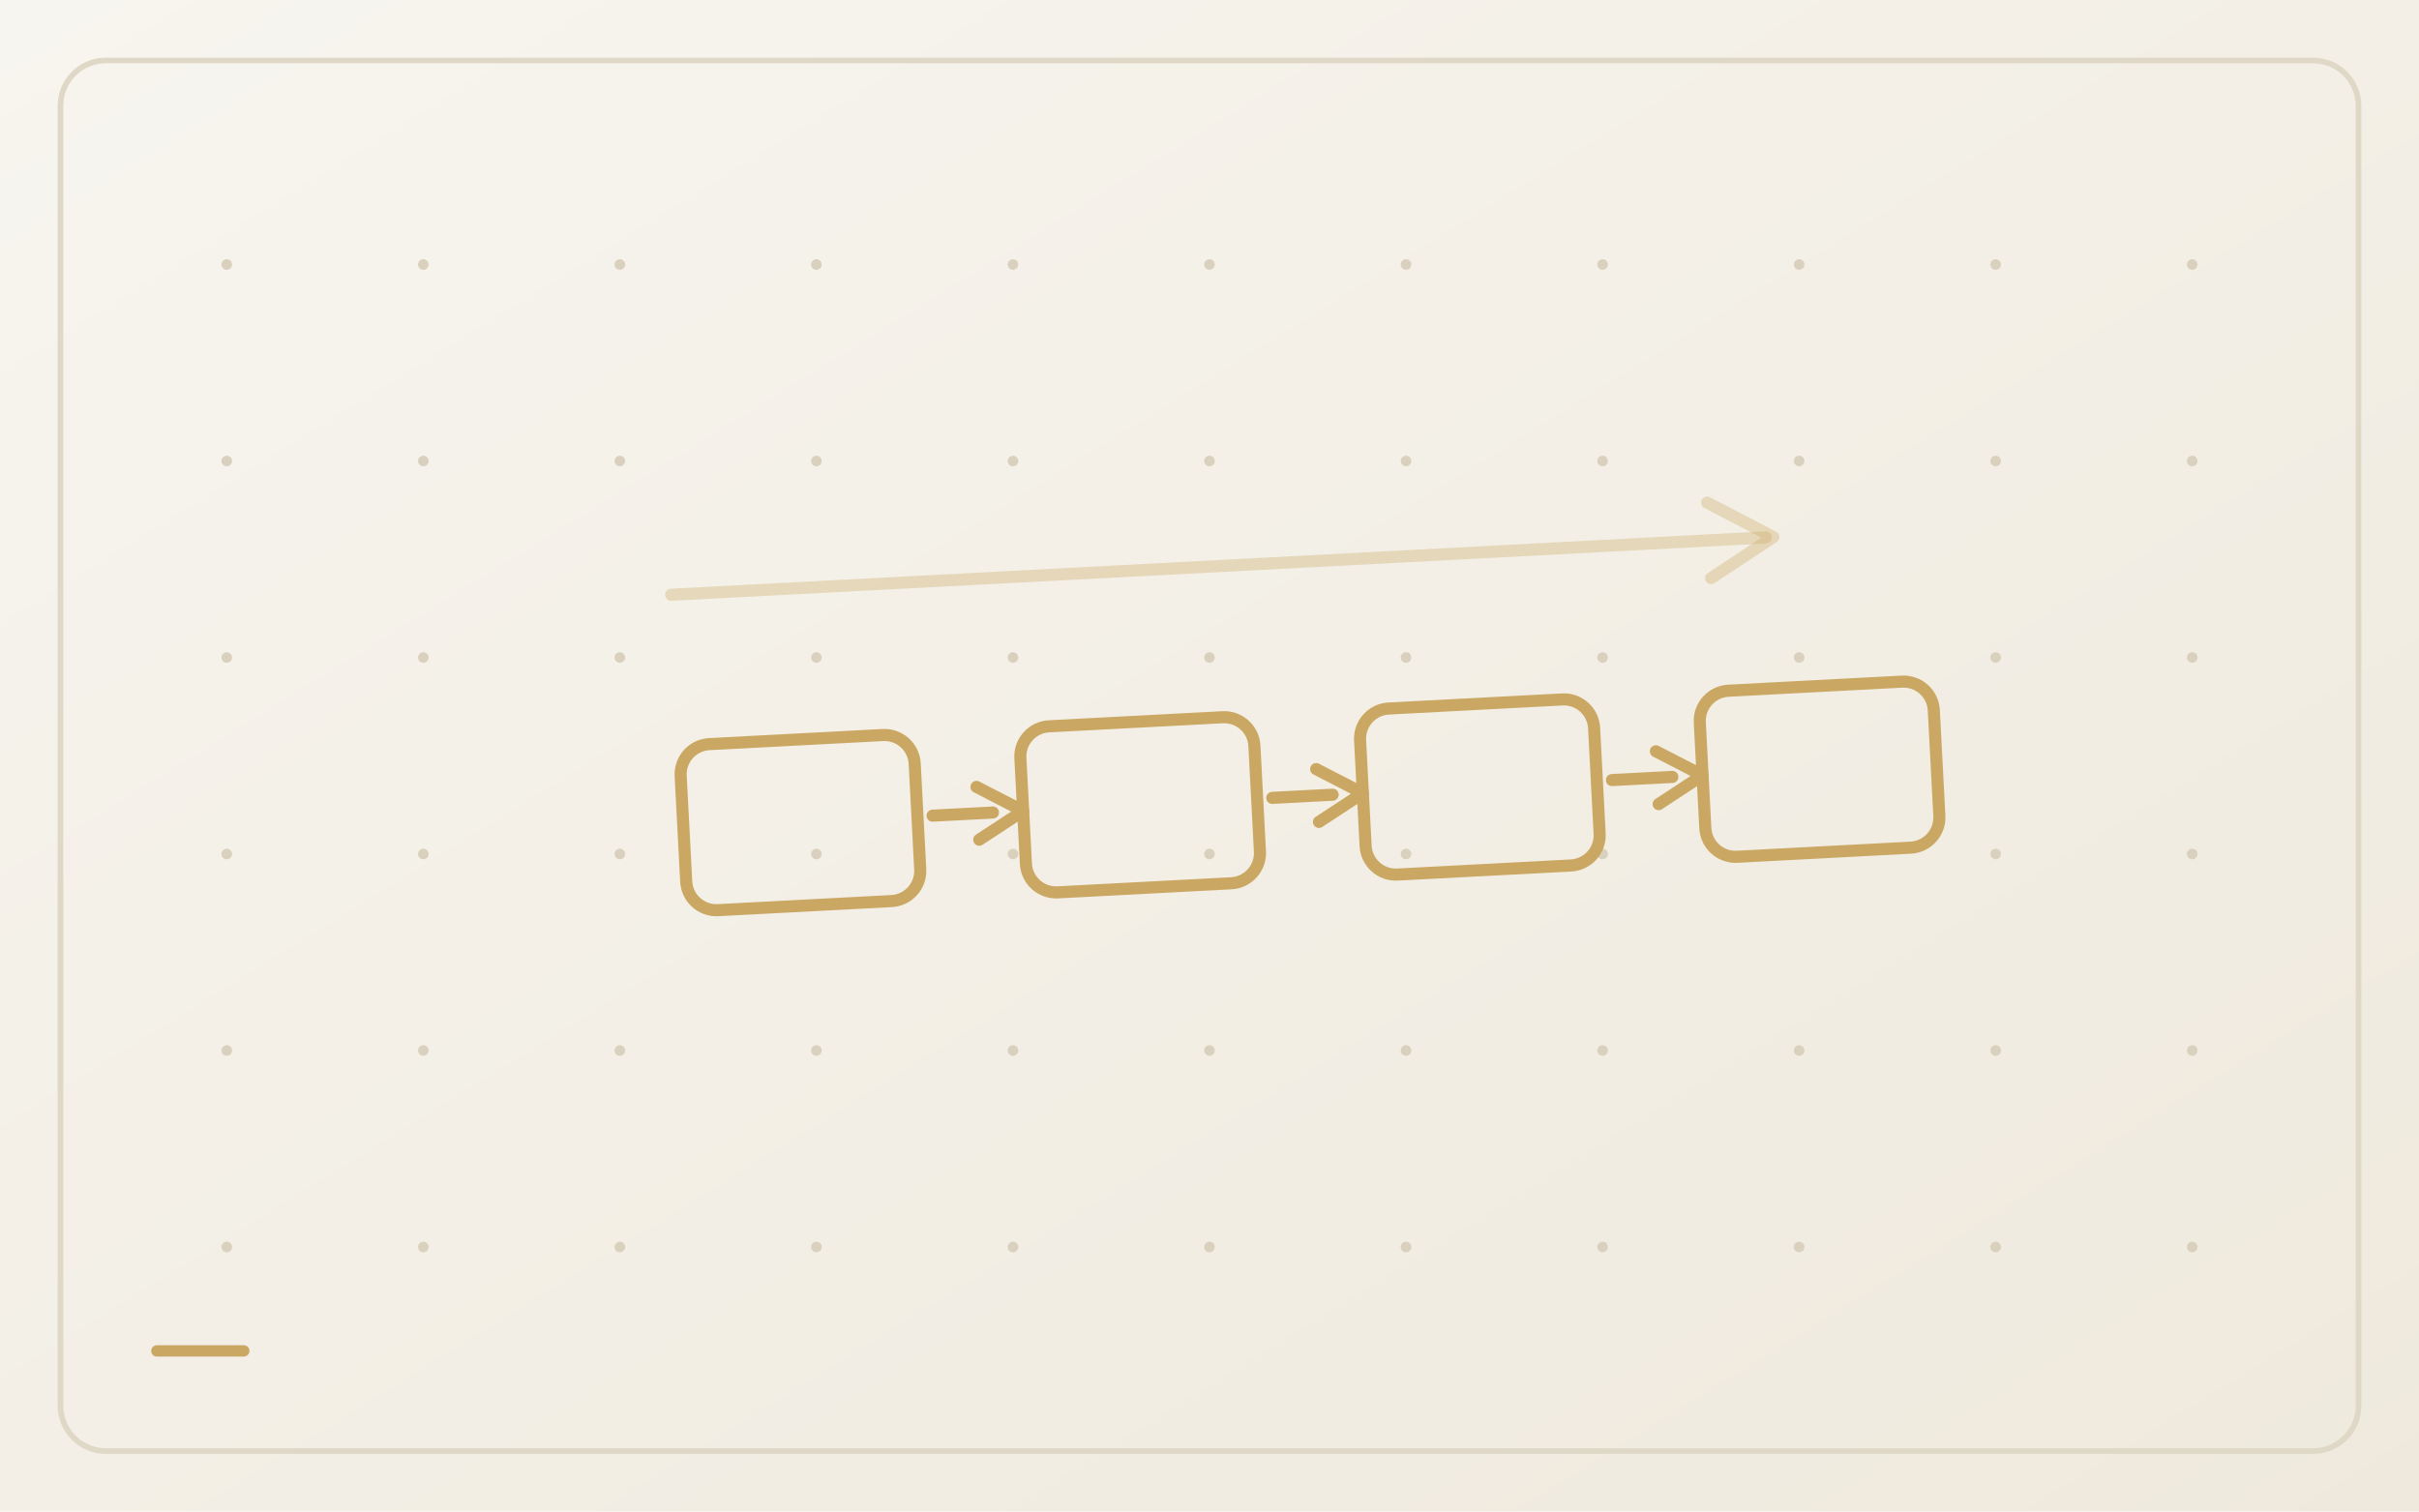
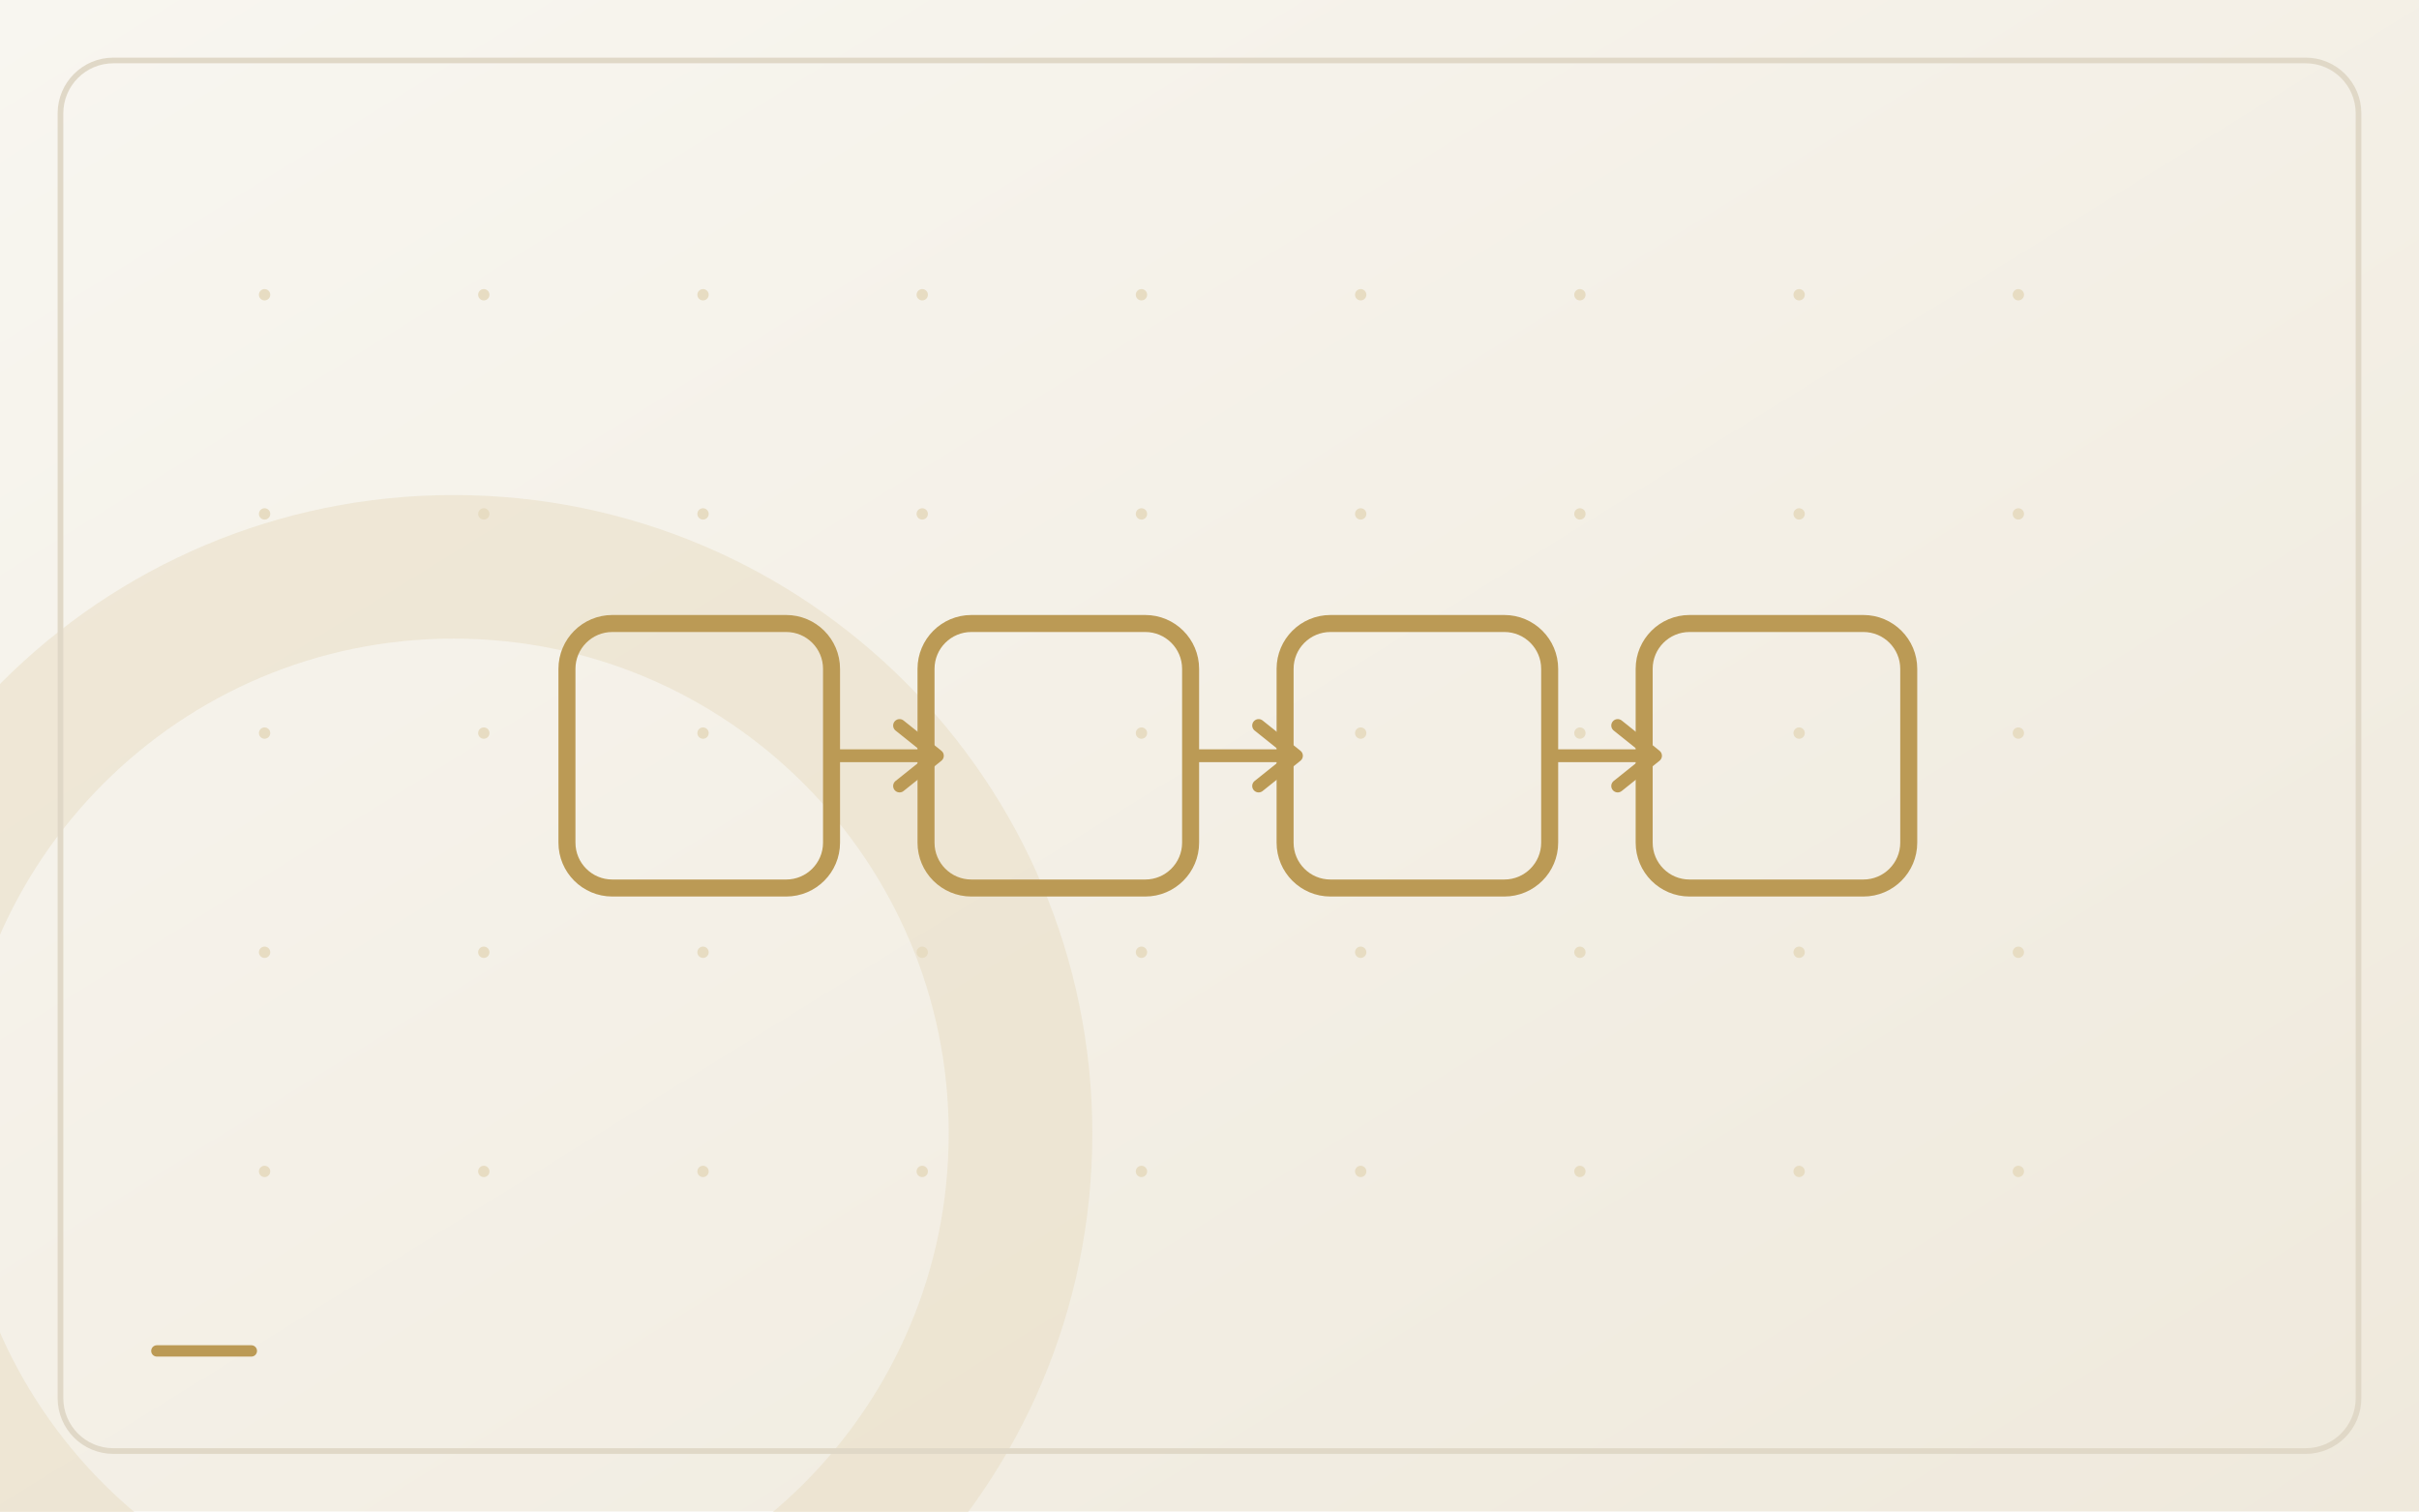
<svg xmlns="http://www.w3.org/2000/svg" viewBox="0 0 640 400" width="640" height="400">
  <defs>
    <linearGradient id="bg" x1="0" y1="0" x2="1" y2="1">
-       <stop offset="0" stop-color="#f7f5ef" />
-       <stop offset="1" stop-color="#efe9dd" />
+       <stop offset="0" stop-color="#f8f6f0" />
+       <stop offset="1" stop-color="#efe9dc" />
    </linearGradient>
  </defs>
  <rect width="640" height="400" fill="url(#bg)" />
-   <circle cx="60" cy="70" r="1.4" fill="#d9d0bd" />
-   <circle cx="60" cy="122" r="1.4" fill="#d9d0bd" />
-   <circle cx="60" cy="174" r="1.4" fill="#d9d0bd" />
-   <circle cx="60" cy="226" r="1.4" fill="#d9d0bd" />
-   <circle cx="60" cy="278" r="1.4" fill="#d9d0bd" />
-   <circle cx="60" cy="330" r="1.4" fill="#d9d0bd" />
-   <circle cx="112" cy="70" r="1.4" fill="#d9d0bd" />
-   <circle cx="112" cy="122" r="1.4" fill="#d9d0bd" />
-   <circle cx="112" cy="174" r="1.4" fill="#d9d0bd" />
-   <circle cx="112" cy="226" r="1.4" fill="#d9d0bd" />
-   <circle cx="112" cy="278" r="1.4" fill="#d9d0bd" />
-   <circle cx="112" cy="330" r="1.4" fill="#d9d0bd" />
-   <circle cx="164" cy="70" r="1.4" fill="#d9d0bd" />
-   <circle cx="164" cy="122" r="1.4" fill="#d9d0bd" />
-   <circle cx="164" cy="174" r="1.4" fill="#d9d0bd" />
-   <circle cx="164" cy="226" r="1.4" fill="#d9d0bd" />
-   <circle cx="164" cy="278" r="1.4" fill="#d9d0bd" />
-   <circle cx="164" cy="330" r="1.4" fill="#d9d0bd" />
-   <circle cx="216" cy="70" r="1.4" fill="#d9d0bd" />
-   <circle cx="216" cy="122" r="1.4" fill="#d9d0bd" />
-   <circle cx="216" cy="174" r="1.4" fill="#d9d0bd" />
-   <circle cx="216" cy="226" r="1.4" fill="#d9d0bd" />
-   <circle cx="216" cy="278" r="1.4" fill="#d9d0bd" />
-   <circle cx="216" cy="330" r="1.4" fill="#d9d0bd" />
-   <circle cx="268" cy="70" r="1.4" fill="#d9d0bd" />
-   <circle cx="268" cy="122" r="1.4" fill="#d9d0bd" />
-   <circle cx="268" cy="174" r="1.4" fill="#d9d0bd" />
-   <circle cx="268" cy="226" r="1.4" fill="#d9d0bd" />
-   <circle cx="268" cy="278" r="1.4" fill="#d9d0bd" />
-   <circle cx="268" cy="330" r="1.4" fill="#d9d0bd" />
-   <circle cx="320" cy="70" r="1.4" fill="#d9d0bd" />
-   <circle cx="320" cy="122" r="1.4" fill="#d9d0bd" />
-   <circle cx="320" cy="174" r="1.4" fill="#d9d0bd" />
-   <circle cx="320" cy="226" r="1.4" fill="#d9d0bd" />
-   <circle cx="320" cy="278" r="1.4" fill="#d9d0bd" />
-   <circle cx="320" cy="330" r="1.4" fill="#d9d0bd" />
-   <circle cx="372" cy="70" r="1.4" fill="#d9d0bd" />
-   <circle cx="372" cy="122" r="1.4" fill="#d9d0bd" />
-   <circle cx="372" cy="174" r="1.4" fill="#d9d0bd" />
-   <circle cx="372" cy="226" r="1.4" fill="#d9d0bd" />
-   <circle cx="372" cy="278" r="1.4" fill="#d9d0bd" />
-   <circle cx="372" cy="330" r="1.4" fill="#d9d0bd" />
-   <circle cx="424" cy="70" r="1.4" fill="#d9d0bd" />
-   <circle cx="424" cy="122" r="1.4" fill="#d9d0bd" />
-   <circle cx="424" cy="174" r="1.4" fill="#d9d0bd" />
-   <circle cx="424" cy="226" r="1.4" fill="#d9d0bd" />
-   <circle cx="424" cy="278" r="1.4" fill="#d9d0bd" />
-   <circle cx="424" cy="330" r="1.4" fill="#d9d0bd" />
-   <circle cx="476" cy="70" r="1.4" fill="#d9d0bd" />
-   <circle cx="476" cy="122" r="1.4" fill="#d9d0bd" />
-   <circle cx="476" cy="174" r="1.4" fill="#d9d0bd" />
-   <circle cx="476" cy="226" r="1.4" fill="#d9d0bd" />
-   <circle cx="476" cy="278" r="1.4" fill="#d9d0bd" />
-   <circle cx="476" cy="330" r="1.4" fill="#d9d0bd" />
-   <circle cx="528" cy="70" r="1.4" fill="#d9d0bd" />
-   <circle cx="528" cy="122" r="1.4" fill="#d9d0bd" />
-   <circle cx="528" cy="174" r="1.4" fill="#d9d0bd" />
-   <circle cx="528" cy="226" r="1.4" fill="#d9d0bd" />
-   <circle cx="528" cy="278" r="1.4" fill="#d9d0bd" />
-   <circle cx="528" cy="330" r="1.4" fill="#d9d0bd" />
-   <circle cx="580" cy="70" r="1.4" fill="#d9d0bd" />
-   <circle cx="580" cy="122" r="1.4" fill="#d9d0bd" />
-   <circle cx="580" cy="174" r="1.4" fill="#d9d0bd" />
-   <circle cx="580" cy="226" r="1.4" fill="#d9d0bd" />
-   <circle cx="580" cy="278" r="1.4" fill="#d9d0bd" />
-   <circle cx="580" cy="330" r="1.4" fill="#d9d0bd" />
-   <rect x="16" y="16" width="608" height="368" fill="none" stroke="#e0d8c7" stroke-width="1.5" rx="12" />
-   <g transform="rotate(-3 320 200)">
-     <rect x="180" y="190" width="62" height="44" rx="8" stroke="#caa863" fill="none" stroke-width="3.2" stroke-linecap="round" stroke-linejoin="round" />
-     <rect x="270" y="190" width="62" height="44" rx="8" stroke="#caa863" fill="none" stroke-width="3.2" stroke-linecap="round" stroke-linejoin="round" />
-     <rect x="360" y="190" width="62" height="44" rx="8" stroke="#caa863" fill="none" stroke-width="3.2" stroke-linecap="round" stroke-linejoin="round" />
-     <rect x="450" y="190" width="62" height="44" rx="8" stroke="#caa863" fill="none" stroke-width="3.2" stroke-linecap="round" stroke-linejoin="round" />
-     <path d="M246 212 H262" stroke="#caa863" fill="none" stroke-width="3.2" stroke-linecap="round" stroke-linejoin="round" />
-     <path d="M258 205 L270 212 L258 219" stroke="#caa863" fill="none" stroke-width="3.2" stroke-linecap="round" stroke-linejoin="round" />
-     <path d="M336 212 H352" stroke="#caa863" fill="none" stroke-width="3.2" stroke-linecap="round" stroke-linejoin="round" />
-     <path d="M348 205 L360 212 L348 219" stroke="#caa863" fill="none" stroke-width="3.2" stroke-linecap="round" stroke-linejoin="round" />
-     <path d="M426 212 H442" stroke="#caa863" fill="none" stroke-width="3.2" stroke-linecap="round" stroke-linejoin="round" />
-     <path d="M438 205 L450 212 L438 219" stroke="#caa863" fill="none" stroke-width="3.2" stroke-linecap="round" stroke-linejoin="round" />
-     <path d="M180 150 L470 150" stroke="#caa863" fill="none" stroke-width="3.2" stroke-linecap="round" stroke-linejoin="round" opacity="0.35" />
-     <path d="M455 140 L472 150 L455 160" stroke="#caa863" fill="none" stroke-width="3.2" stroke-linecap="round" stroke-linejoin="round" opacity="0.35" />
+   <circle cx="120" cy="300" r="150" fill="none" stroke="#e7dcc2" stroke-width="38" opacity="0.5" />
+   <circle cx="70" cy="78" r="1.5" fill="#e7dcc2" />
+   <circle cx="70" cy="136" r="1.5" fill="#e7dcc2" />
+   <circle cx="70" cy="194" r="1.5" fill="#e7dcc2" />
+   <circle cx="70" cy="252" r="1.5" fill="#e7dcc2" />
+   <circle cx="70" cy="310" r="1.5" fill="#e7dcc2" />
+   <circle cx="128" cy="78" r="1.5" fill="#e7dcc2" />
+   <circle cx="128" cy="136" r="1.5" fill="#e7dcc2" />
+   <circle cx="128" cy="194" r="1.5" fill="#e7dcc2" />
+   <circle cx="128" cy="252" r="1.5" fill="#e7dcc2" />
+   <circle cx="128" cy="310" r="1.5" fill="#e7dcc2" />
+   <circle cx="186" cy="78" r="1.5" fill="#e7dcc2" />
+   <circle cx="186" cy="136" r="1.5" fill="#e7dcc2" />
+   <circle cx="186" cy="194" r="1.5" fill="#e7dcc2" />
+   <circle cx="186" cy="252" r="1.5" fill="#e7dcc2" />
+   <circle cx="186" cy="310" r="1.5" fill="#e7dcc2" />
+   <circle cx="244" cy="78" r="1.5" fill="#e7dcc2" />
+   <circle cx="244" cy="136" r="1.5" fill="#e7dcc2" />
+   <circle cx="244" cy="194" r="1.5" fill="#e7dcc2" />
+   <circle cx="244" cy="252" r="1.5" fill="#e7dcc2" />
+   <circle cx="244" cy="310" r="1.5" fill="#e7dcc2" />
+   <circle cx="302" cy="78" r="1.5" fill="#e7dcc2" />
+   <circle cx="302" cy="136" r="1.5" fill="#e7dcc2" />
+   <circle cx="302" cy="194" r="1.5" fill="#e7dcc2" />
+   <circle cx="302" cy="252" r="1.5" fill="#e7dcc2" />
+   <circle cx="302" cy="310" r="1.5" fill="#e7dcc2" />
+   <circle cx="360" cy="78" r="1.5" fill="#e7dcc2" />
+   <circle cx="360" cy="136" r="1.5" fill="#e7dcc2" />
+   <circle cx="360" cy="194" r="1.5" fill="#e7dcc2" />
+   <circle cx="360" cy="252" r="1.5" fill="#e7dcc2" />
+   <circle cx="360" cy="310" r="1.5" fill="#e7dcc2" />
+   <circle cx="418" cy="78" r="1.5" fill="#e7dcc2" />
+   <circle cx="418" cy="136" r="1.5" fill="#e7dcc2" />
+   <circle cx="418" cy="194" r="1.5" fill="#e7dcc2" />
+   <circle cx="418" cy="252" r="1.5" fill="#e7dcc2" />
+   <circle cx="418" cy="310" r="1.5" fill="#e7dcc2" />
+   <circle cx="476" cy="78" r="1.5" fill="#e7dcc2" />
+   <circle cx="476" cy="136" r="1.5" fill="#e7dcc2" />
+   <circle cx="476" cy="194" r="1.5" fill="#e7dcc2" />
+   <circle cx="476" cy="252" r="1.5" fill="#e7dcc2" />
+   <circle cx="476" cy="310" r="1.5" fill="#e7dcc2" />
+   <circle cx="534" cy="78" r="1.5" fill="#e7dcc2" />
+   <circle cx="534" cy="136" r="1.5" fill="#e7dcc2" />
+   <circle cx="534" cy="194" r="1.5" fill="#e7dcc2" />
+   <circle cx="534" cy="252" r="1.5" fill="#e7dcc2" />
+   <circle cx="534" cy="310" r="1.5" fill="#e7dcc2" />
+   <rect x="16" y="16" width="608" height="368" fill="none" stroke="#e0d8c7" stroke-width="1.5" rx="14" />
+   <g transform="rotate(0 320 200)">
+     <rect x="150" y="165" width="70" height="70" rx="12" stroke="#bb9a55" fill="none" stroke-width="4.5" stroke-linecap="round" stroke-linejoin="round" />
+     <rect x="245" y="165" width="70" height="70" rx="12" stroke="#bb9a55" fill="none" stroke-width="4.5" stroke-linecap="round" stroke-linejoin="round" />
+     <rect x="340" y="165" width="70" height="70" rx="12" stroke="#bb9a55" fill="none" stroke-width="4.5" stroke-linecap="round" stroke-linejoin="round" />
+     <rect x="435" y="165" width="70" height="70" rx="12" stroke="#bb9a55" fill="none" stroke-width="4.5" stroke-linecap="round" stroke-linejoin="round" />
+     <path d="M222 200 h22 M238 192 l10 8 l-10 8" stroke="#bb9a55" fill="none" stroke-linecap="round" stroke-linejoin="round" stroke-width="3.4" />
+     <path d="M317 200 h22 M333 192 l10 8 l-10 8" stroke="#bb9a55" fill="none" stroke-linecap="round" stroke-linejoin="round" stroke-width="3.4" />
+     <path d="M412 200 h22 M428 192 l10 8 l-10 8" stroke="#bb9a55" fill="none" stroke-linecap="round" stroke-linejoin="round" stroke-width="3.4" />
  </g>
-   <rect x="40" y="356" width="26" height="3" rx="1.5" fill="#caa863" />
+   <rect x="40" y="356" width="28" height="3" rx="1.5" fill="#bb9a55" />
</svg>
